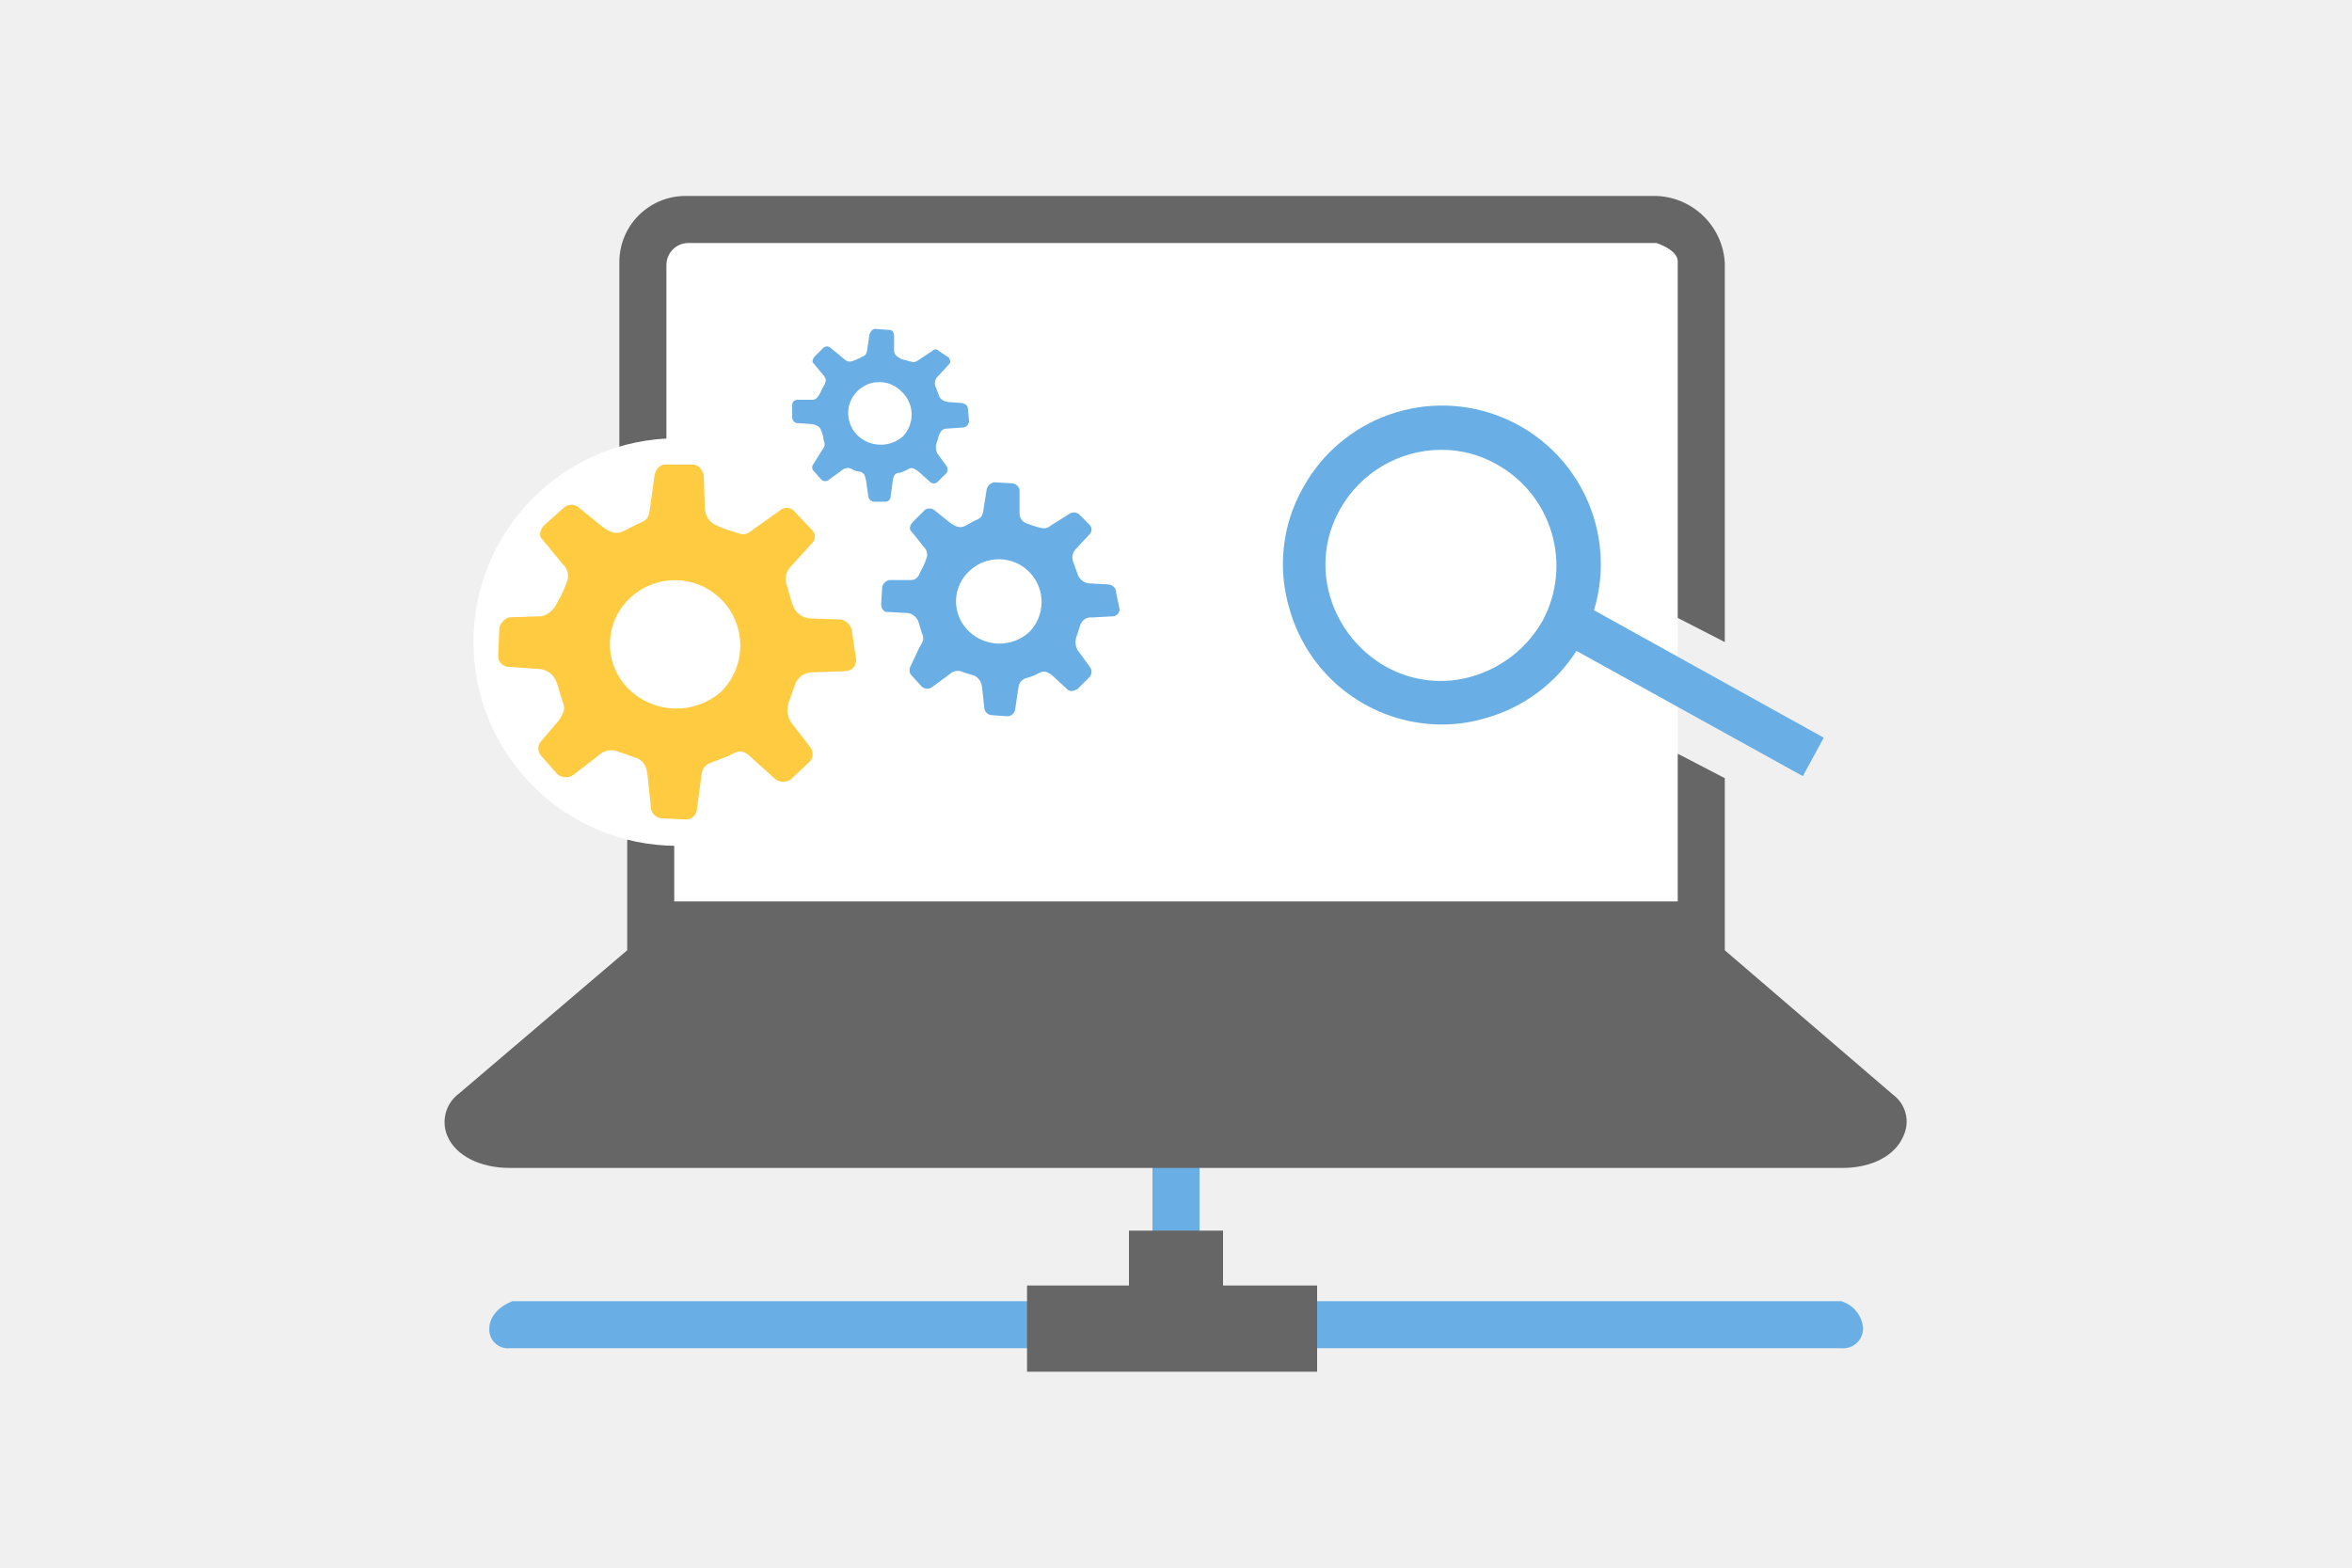
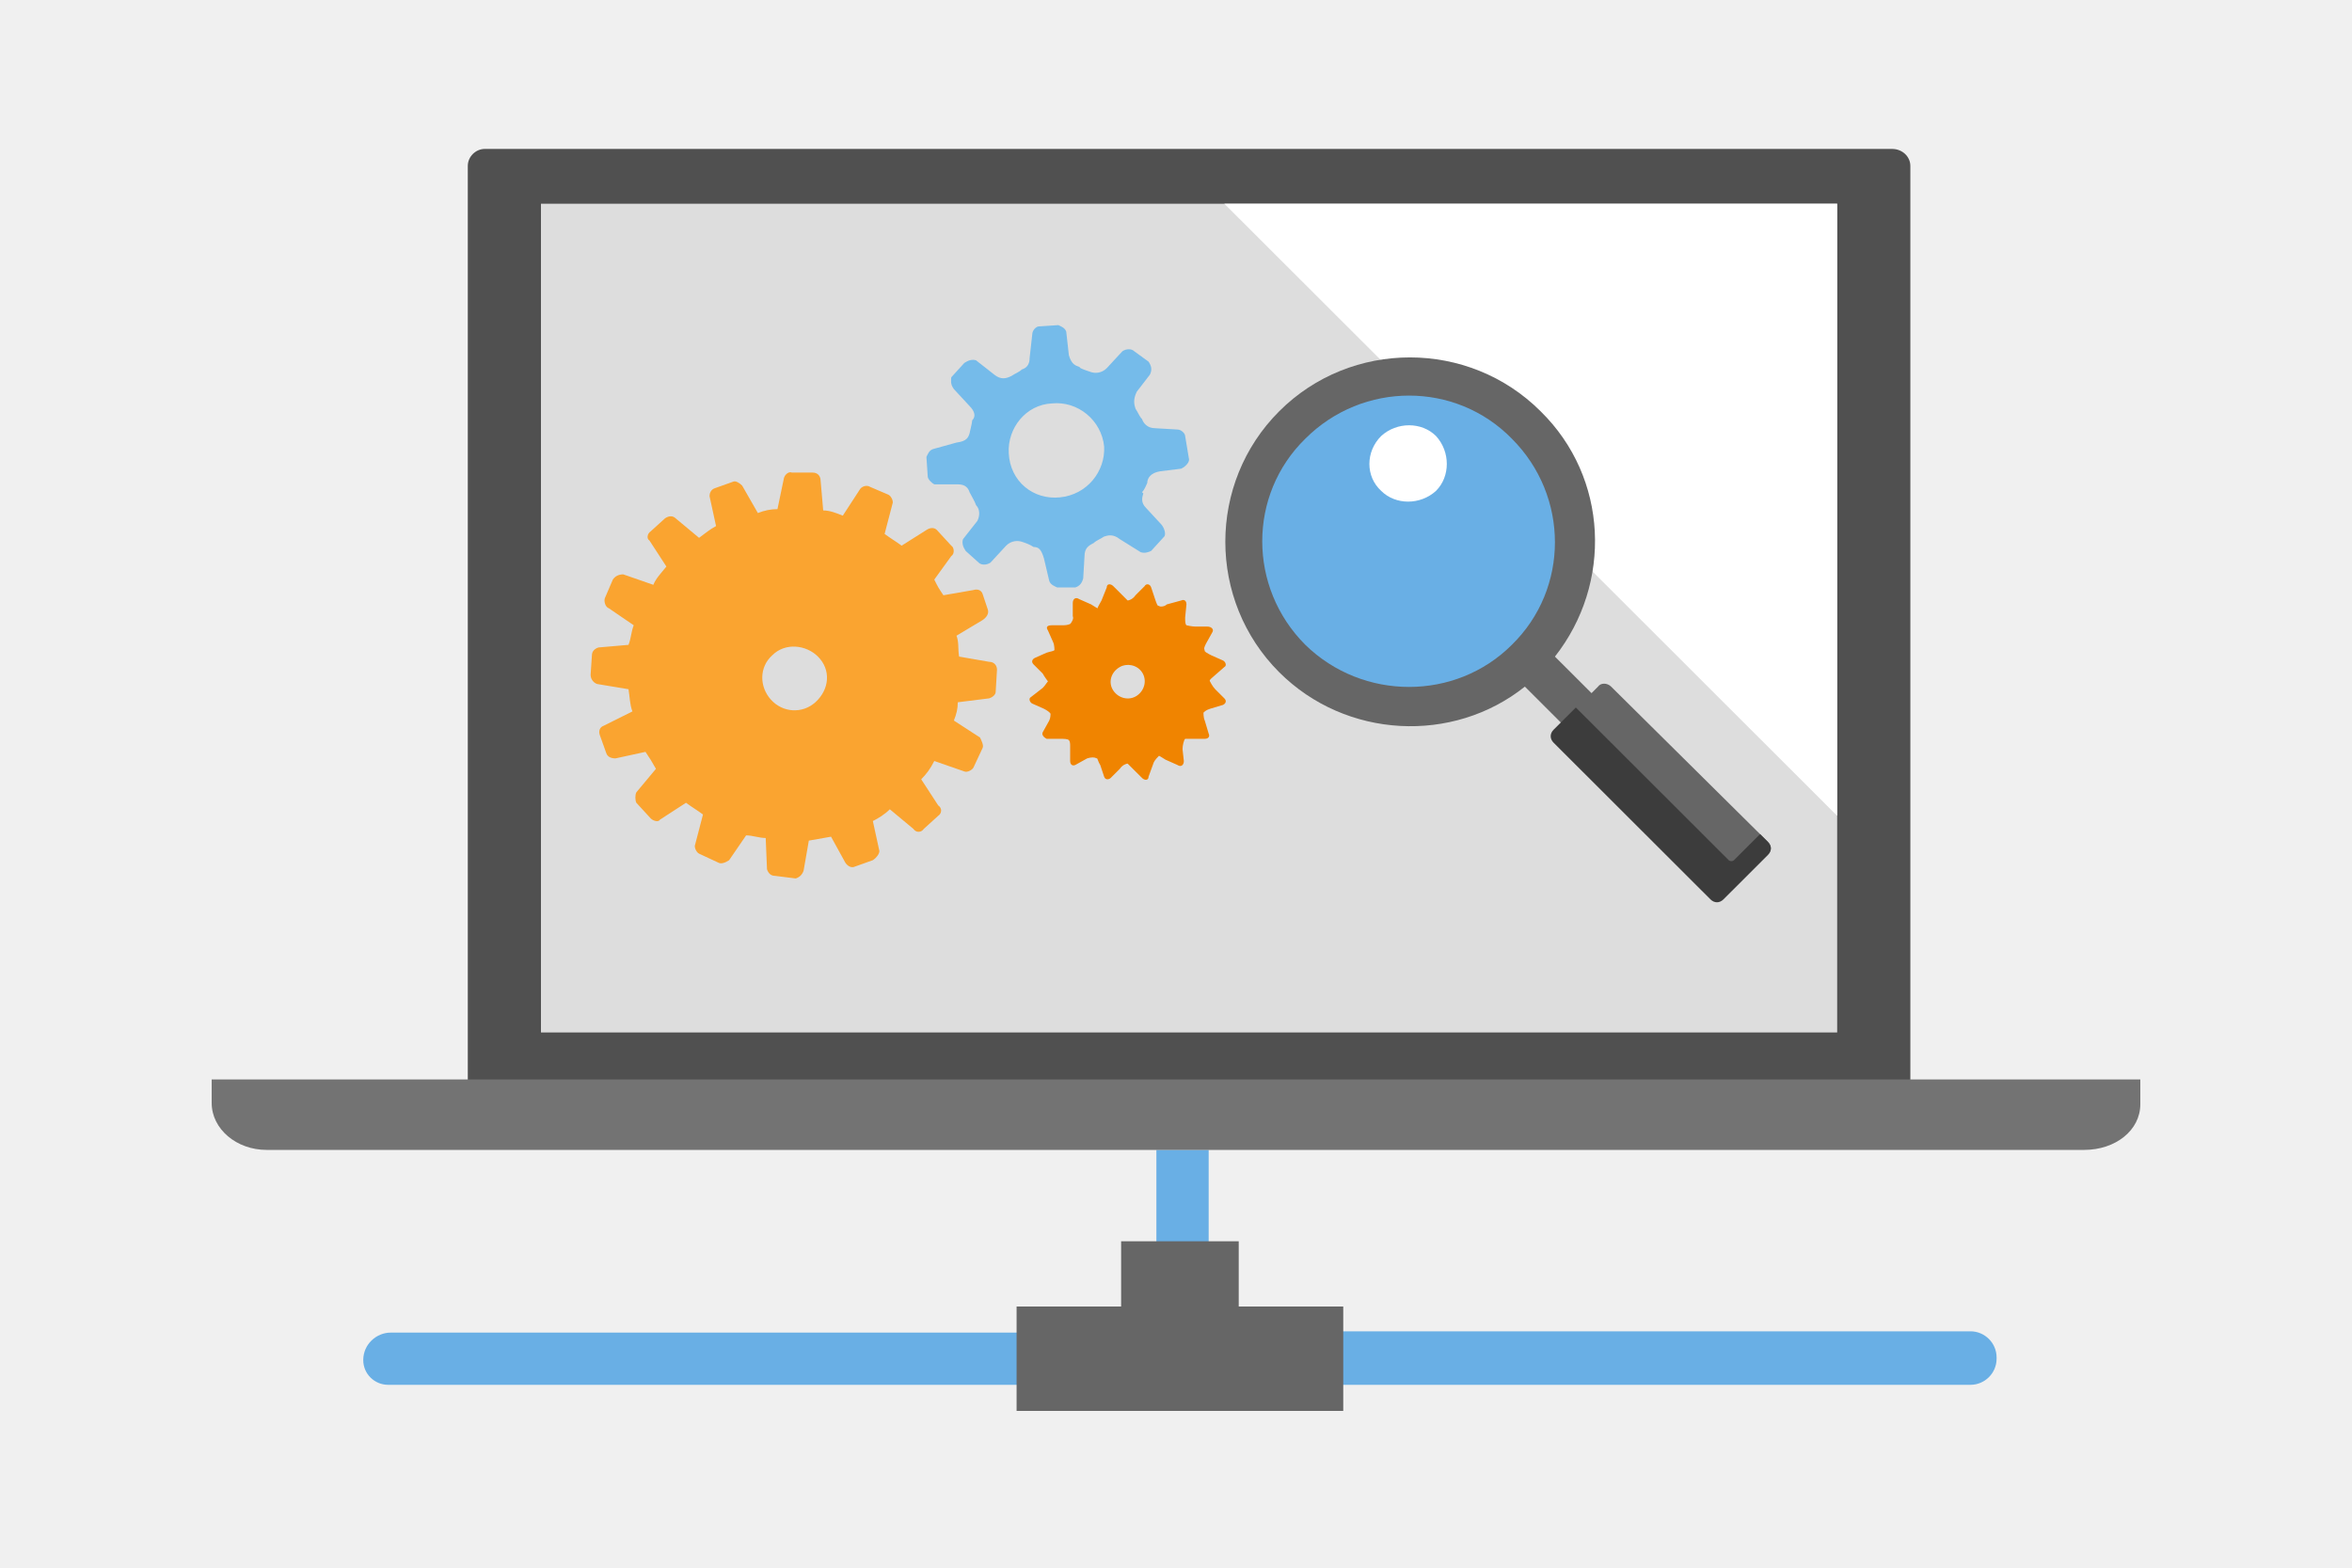
- <svg xmlns="http://www.w3.org/2000/svg" viewBox="0 0 300 200">
-   <rect x="85" y="31" width="129" height="84" fill="#fff" />
-   <path d="M153,166V147h-6v19H65.353c-1.542.589-2.944,1.851-2.944,3.533A2.388,2.388,0,0,0,65.072,172H234.839a2.538,2.538,0,0,0,2.8-2.607,3.928,3.928,0,0,0-2.8-3.393Z" fill="#69afe5" />
-   <path d="M156,164v-7H144v7H131v11h37V164Z" fill="#666" />
-   <path d="M142.377,75.683a1.083,1.083,0,0,0-.981-1.122l-2.523-.14a1.723,1.723,0,0,1-1.4-1.122c-.14-.42-.561-1.542-.561-1.542a1.585,1.585,0,0,1,.28-1.682l1.823-1.962a.849.849,0,0,0,0-1.122l-1.4-1.4a1.048,1.048,0,0,0-1.262,0l-2.243,1.4c-.7.561-.981.421-1.682.28a13.272,13.272,0,0,1-1.262-.42,1.417,1.417,0,0,1-1.121-1.542v-2.8a1.042,1.042,0,0,0-.841-.841l-2.384-.14a1.18,1.18,0,0,0-.981.981l-.42,2.663c-.141.842-.421.982-1.122,1.262-.28.141-.7.421-1.262.7-.42.14-.841.281-1.822-.42l-2.1-1.683a1.071,1.071,0,0,0-1.122,0l-1.542,1.543c-.28.28-.56.841-.28,1.121l1.682,2.1a1.341,1.341,0,0,1,.281,1.542,8.235,8.235,0,0,1-.7,1.542c-.28.7-.561,1.121-1.262,1.121h-2.8a1.265,1.265,0,0,0-.84.842l-.141,2.242c0,.421.281.982.7.982l2.664.14a1.727,1.727,0,0,1,1.4,1.121c.14.421.28.982.42,1.4.28.7.28.982-.28,1.823l-1.122,2.383a1.069,1.069,0,0,0,0,1.121l1.4,1.543a1.063,1.063,0,0,0,1.4,0l2.1-1.543a1.517,1.517,0,0,1,1.822-.28c.421.14.982.28,1.4.421a1.879,1.879,0,0,1,.981,1.542l.281,2.663a1.023,1.023,0,0,0,.981.841l1.963.141a1.025,1.025,0,0,0,.981-.842l.42-2.8a1.353,1.353,0,0,1,1.122-1.262,6.857,6.857,0,0,0,1.4-.561c.56-.28.981-.42,1.822.281l1.823,1.682c.56.561,1.121.14,1.4,0l1.542-1.542a1.048,1.048,0,0,0,0-1.262l-1.542-2.1a2.118,2.118,0,0,1-.14-1.822l.42-1.262a1.417,1.417,0,0,1,1.542-1.121l2.664-.141a.9.9,0,0,0,.841-.981Zm-11.115,4.971a5.64,5.64,0,0,1-7.71-.141,5.26,5.26,0,0,1,.14-7.71,5.454,5.454,0,0,1,7.57,7.851Zm-17.65-17.36.286-2.12c.143-.706.429-.848.857-.848a5.176,5.176,0,0,0,1-.424c.429-.282.714-.282,1.429.283l1.428,1.272a.677.677,0,0,0,1,0l1.143-1.131a.878.878,0,0,0,0-.847l-1.143-1.555a1.655,1.655,0,0,1-.143-1.413,8.875,8.875,0,0,0,.286-.989c.286-.565.429-.848,1.143-.848l2-.141c.571-.141.571-.424.714-.707l-.143-1.554c0-.565-.285-.707-.714-.848l-1.857-.141c-.714-.141-1-.424-1.143-.848s-.429-1.13-.429-1.13a1.157,1.157,0,0,1,.286-1.272l1.429-1.554c.285-.283.143-.566,0-.848l-1.286-.848a.539.539,0,0,0-.857,0l-1.714,1.13c-.572.424-.715.283-1.286.142a9.393,9.393,0,0,1-1-.283c-.429-.282-.857-.424-.857-1.13V42.663c-.143-.423-.286-.565-.572-.565l-1.857-.141c-.285,0-.571.283-.714.706l-.286,1.979c-.143.706-.285.706-.857.989a7.114,7.114,0,0,1-1,.424c-.428.141-.714.141-1.286-.424L105.9,44.359a.65.65,0,0,0-.857,0L103.9,45.49c-.143.141-.429.706-.143.847l1.286,1.555c.428.565.286.706.143,1.13a8.276,8.276,0,0,0-.572,1.131c-.285.423-.428.847-1,.847h-2c-.428.142-.571.283-.571.707v1.554c0,.283.286.707.571.707l2,.141c.715.141,1,.424,1.143.848a3.291,3.291,0,0,1,.286,1.13c.143.565.286.707-.143,1.272L103.755,59.2a.633.633,0,0,0,0,.848l1,1.13a.7.7,0,0,0,1,0l1.572-1.13a1.108,1.108,0,0,1,1.428-.142,2.659,2.659,0,0,0,1,.283c.429.141.572.424.714,1.13l.286,1.979a.761.761,0,0,0,.714.706H112.9A.663.663,0,0,0,113.612,63.294Zm-4.218-7.733A3.965,3.965,0,1,1,115,49.954a4.019,4.019,0,0,1,.14,5.747A4.3,4.3,0,0,1,109.394,55.561Z" fill="#69afe5" />
-   <path d="M203.317,77.851A20.245,20.245,0,0,0,166.168,62.29a19.769,19.769,0,0,0-1.682,15.421A20.213,20.213,0,0,0,183.972,92.43a19.416,19.416,0,0,0,5.607-.841,20.184,20.184,0,0,0,11.5-8.551l28.878,15.981,2.664-4.906Zm-6.588,1.4a15.207,15.207,0,0,1-8.832,7.009A14.289,14.289,0,0,1,176.682,85a15.2,15.2,0,0,1-7.009-8.832,14.287,14.287,0,0,1,1.262-11.214,14.842,14.842,0,0,1,12.9-7.57,14.143,14.143,0,0,1,7.009,1.822A14.814,14.814,0,0,1,196.729,79.253Z" fill="#69afe5" />
-   <path d="M242.8,144.892c-1.049,2.55-4.049,4.108-7.8,4.108H65c-3.75,0-6.9-1.558-7.95-4.108a4.528,4.528,0,0,1,1.5-5.384L80,121.233v-16.15l6,2.834V115H214V96.158l6,3.117v21.958l21.448,18.417A4.272,4.272,0,0,1,242.8,144.892ZM85,33.8A2.813,2.813,0,0,1,87.8,31H211.269s2.8.869,2.731,2.411V78.832l6,3.084V33.551A9.064,9.064,0,0,0,211.269,25H87.411A8.436,8.436,0,0,0,79,33.411V60.7l6-2.1Z" fill="#666" />
-   <circle cx="86.389" cy="81.91" r="26" fill="#fff" />
-   <path d="M108.689,80.719a1.818,1.818,0,0,0-1.4-1.683l-3.925-.14a2.5,2.5,0,0,1-2.243-1.682c-.28-.7-.7-2.383-.7-2.383a2.246,2.246,0,0,1,.421-2.524l2.8-3.084a1.155,1.155,0,0,0-.14-1.682l-2.244-2.383a1.308,1.308,0,0,0-1.822,0l-3.365,2.383c-.981.841-1.4.7-2.523.28a10.892,10.892,0,0,1-1.962-.7A2.486,2.486,0,0,1,89.9,64.737l-.14-4.206c-.28-.7-.561-1.121-1.261-1.261H84.858c-.7,0-1.262.561-1.4,1.542L82.9,64.877c-.14,1.4-.561,1.542-1.542,1.963l-1.963.981c-.7.281-1.4.281-2.663-.7L73.643,64.6a1.47,1.47,0,0,0-1.683.14L69.437,66.98c-.421.421-.841,1.262-.281,1.822l2.664,3.225a2.016,2.016,0,0,1,.421,2.383,12.809,12.809,0,0,1-1.122,2.383,3.134,3.134,0,0,1-1.963,1.823l-4.205.14a1.83,1.83,0,0,0-1.262,1.4l-.14,3.364a1.388,1.388,0,0,0,1.122,1.542l4.065.281a2.5,2.5,0,0,1,2.243,1.682c.28.7.421,1.4.7,2.243.42,1.121.42,1.4-.421,2.664l-2.383,2.8a1.442,1.442,0,0,0,.14,1.682l2.1,2.383a1.674,1.674,0,0,0,2.1,0l3.084-2.383a2.349,2.349,0,0,1,2.8-.42c.7.14,1.4.561,2.1.7.7.28,1.261.841,1.4,2.243l.421,4.065a1.485,1.485,0,0,0,1.4,1.4l2.944.14a1.413,1.413,0,0,0,1.542-1.4l.561-4.2c.14-1.4.981-1.542,1.682-1.823,0,0,1.542-.56,2.1-.841.981-.56,1.542-.7,2.8.561l2.8,2.523a1.639,1.639,0,0,0,2.1,0l2.383-2.243a1.469,1.469,0,0,0,0-1.822l-2.383-3.084a2.919,2.919,0,0,1-.28-2.8c.28-.7.42-1.262.7-1.962a2.355,2.355,0,0,1,2.383-1.683l4.065-.14c1.122-.14,1.262-.7,1.4-1.4Zm-16.682,7.5a8.658,8.658,0,0,1-11.776-.28,8.024,8.024,0,0,1,.281-11.776,8.334,8.334,0,0,1,11.5,12.056Z" fill="#ffcb40" />
+ <svg xmlns="http://www.w3.org/2000/svg" width="300" height="200" viewBox="0 0 300 200" fill="none">
+   <path d="M154.167 170.01V146.701H147.5V170.01H49.833C48 170.01 46.333 171.509 46.333 173.507C46.333 175.338 47.833 176.67 49.5 176.67H251.333C253.167 176.67 254.667 175.172 254.667 173.34V173.174C254.667 171.342 253.167 169.844 251.333 169.844H154.167V170.01Z" fill="#69AFE5" />
+   <path d="M158 166.68V158.356H143V166.68H129.667V180H171.333V166.68H158Z" fill="#666666" />
+   <path d="M243.667 21.164V141.207C243.667 142.372 242.667 143.371 241.5 143.371H61.833C60.667 143.371 59.667 142.372 59.667 141.207V21.164C59.667 19.999 60.667 19 61.833 19H241.333C242.667 19 243.667 19.999 243.667 21.164Z" fill="#505050" />
+   <path d="M234.333 25.993H69V131.717H234.333V25.993Z" fill="#DDDDDD" />
+   <path d="M34 146.701H265.833C269.833 146.701 273 144.204 273 140.874V137.71H27V140.707C27 144.037 30.167 146.701 34 146.701Z" fill="#737373" />
+   <path d="M133.833 74.11C134 74.609 134.5 74.776 134.833 74.942H137.167C137.667 74.776 138 74.443 138.167 73.777L138.333 70.946C138.333 69.947 138.833 69.614 139.5 69.281C139.833 68.948 140.333 68.782 140.833 68.449C141.333 68.282 142 68.116 142.833 68.782L145.5 70.447C146 70.613 146.5 70.447 146.833 70.28L148.5 68.449C148.667 68.282 148.667 67.616 148.167 66.95L146.167 64.786C145.5 64.12 145.667 63.454 145.833 62.955L145.667 62.788C146 62.455 146.167 61.956 146.333 61.623C146.333 60.957 146.833 60.291 148 60.124L150.667 59.791C151.333 59.458 151.667 58.959 151.667 58.626L151.167 55.629C151.167 55.296 150.667 54.796 150.167 54.796L147.333 54.63C146.333 54.63 145.833 53.964 145.667 53.464C145.333 53.131 145.167 52.632 144.833 52.132C144.667 51.633 144.5 50.967 145 49.968L146.667 47.803C147 47.138 146.833 46.638 146.5 46.139L144.667 44.807C144.333 44.474 143.667 44.474 143.167 44.807L141.167 46.971C140.5 47.637 139.667 47.637 139.167 47.471C138.667 47.304 138.167 47.138 137.833 46.971L137.667 46.805C137.167 46.638 136.667 46.472 136.333 45.306L136 42.309C135.833 41.81 135.333 41.643 135 41.477L132.5 41.643C132.167 41.643 131.667 42.143 131.667 42.642L131.333 45.639C131.333 46.638 130.833 46.971 130.333 47.138C130 47.471 129.5 47.637 129 47.97C128.333 48.303 127.667 48.469 126.833 47.803L124.5 45.972C124 45.806 123.5 45.972 123 46.305L121.333 48.136C121.333 48.469 121.167 48.969 121.667 49.635L123.667 51.799C124.333 52.465 124.5 53.131 124 53.631C124 53.964 123.833 54.463 123.667 55.296C123.5 55.795 123.333 56.295 122 56.461L119 57.294C118.5 57.46 118.333 57.96 118.167 58.293L118.333 60.79C118.333 61.123 118.833 61.623 119.167 61.789H122.167C123.167 61.789 123.5 62.288 123.667 62.788C124 63.454 124.333 63.953 124.5 64.453C125 64.952 125 65.785 124.667 66.451L122.833 68.782C122.667 69.281 122.833 69.781 123.167 70.28L124.833 71.779C125.167 72.112 125.833 72.112 126.333 71.779L128.333 69.614C129 68.948 129.833 68.948 130.333 69.115C130.833 69.281 131.333 69.448 131.833 69.781C132.5 69.781 132.833 70.114 133.167 71.279L133.833 74.11ZM140.833 56.961C141 60.124 138.667 63.121 135.167 63.454C131.833 63.787 128.833 61.456 128.667 57.793C128.5 54.63 130.833 51.633 134.167 51.466C137.5 51.133 140.5 53.631 140.833 56.961Z" fill="#75BBEA" />
+   <path d="M148.833 77.106C148.5 77.439 147.833 77.439 147.833 77.273C147.667 77.439 147.5 76.94 147.333 76.441L146.833 74.942C146.667 74.443 146.167 74.443 146 74.776L144.833 75.941C144.5 76.441 144 76.607 143.833 76.607L143.167 75.941L142 74.776C141.667 74.443 141.167 74.443 141.167 74.942L140.5 76.607C140.333 76.94 140 77.439 140 77.606C140 77.606 139.667 77.439 139.167 77.106L137.667 76.441C137.167 76.108 136.833 76.441 136.833 76.94V78.605C137 78.938 136.667 79.437 136.5 79.604C136.5 79.604 136.167 79.77 135.667 79.77H134.167C133.667 79.77 133.333 79.937 133.667 80.436L134.333 81.935C134.5 82.268 134.5 82.934 134.5 82.934C134.333 83.1 134 83.1 133.5 83.267L132 83.933C131.667 84.099 131.5 84.432 131.833 84.765L133 85.931C133.167 86.264 133.667 86.93 133.667 86.93C133.5 87.096 133.333 87.429 133 87.762L131.5 88.928C131.167 89.094 131.333 89.594 131.667 89.76L133.167 90.426C133.5 90.593 134 90.925 134 91.092C134 91.092 134 91.591 133.833 91.924L133 93.423C132.833 93.756 133.167 94.089 133.5 94.255H135.167C135.667 94.255 136.167 94.255 136.333 94.422C136.5 94.588 136.5 94.921 136.5 95.254V97.086C136.5 97.585 136.833 97.752 137.167 97.585L138.667 96.753C139.167 96.586 139.667 96.586 139.833 96.753C140 96.586 140 97.086 140.333 97.585L140.833 99.084C141 99.583 141.5 99.417 141.667 99.25L142.833 98.085C143.167 97.585 143.667 97.419 143.833 97.419L144.5 98.085L145.667 99.25C146 99.583 146.5 99.583 146.5 99.084L147.167 97.252C147.333 96.919 147.667 96.586 147.833 96.42C147.833 96.42 148.167 96.586 148.667 96.919L150.167 97.585C150.667 97.918 151 97.585 151 97.086L150.833 95.587C150.833 95.088 151 94.422 151.167 94.255C151.167 94.255 151.667 94.255 152.167 94.255H153.667C154.167 94.255 154.333 93.922 154.167 93.589L153.667 91.924C153.5 91.591 153.5 90.925 153.5 90.925C153.667 90.759 153.833 90.593 154.333 90.426L156 89.927C156.333 89.76 156.5 89.427 156.167 89.094L155 87.929C154.667 87.596 154.333 86.93 154.333 86.93C154.167 86.763 154.667 86.43 154.833 86.264L156.167 85.098C156.5 84.932 156.333 84.432 156 84.266L154.5 83.6C154.167 83.433 153.5 83.1 153.667 82.934C153.5 82.767 153.667 82.434 153.833 82.101L154.667 80.603C154.833 80.27 154.5 79.937 154 79.937H152.5C152 79.937 151.333 79.77 151.333 79.77C151.167 79.604 151.167 79.271 151.167 78.772L151.333 77.106C151.333 76.607 151 76.441 150.667 76.607L148.833 77.106ZM145.667 85.764C146.333 86.763 146 88.095 145 88.761C144 89.427 142.667 89.094 142 88.095C141.333 87.096 141.667 85.764 142.833 85.098C143.667 84.599 145 84.765 145.667 85.764Z" fill="#F08400" />
+   <path d="M121.333 70.946C121.833 70.613 121.667 69.781 121.333 69.614L119.5 67.616C119.167 67.283 118.667 67.283 118.167 67.616L115 69.614C114.333 69.115 113.5 68.615 112.833 68.116L113.833 64.287C114 63.953 113.667 63.288 113.333 63.121L111 62.122C110.5 61.789 109.833 62.122 109.667 62.455L107.5 65.785C106.667 65.452 105.833 65.119 105 65.119L104.667 61.29C104.667 60.79 104.333 60.291 103.667 60.291H101C100.667 60.124 100.167 60.457 100 60.957L99.167 64.953C98.333 64.953 97.5 65.119 96.667 65.452L94.667 61.956C94.333 61.623 93.833 61.29 93.5 61.456L91.167 62.289C90.667 62.455 90.5 62.955 90.5 63.288L91.333 67.117C90.667 67.45 89.833 68.116 89.167 68.615L86.167 66.118C85.833 65.785 85.333 65.785 84.833 66.118L83 67.783C82.5 68.116 82.5 68.782 82.833 68.948L85 72.278C84.333 73.111 83.667 73.777 83.333 74.609L79.5 73.277C79 73.277 78.5 73.444 78.167 73.943L77.167 76.274C77 76.607 77.167 77.439 77.667 77.606L80.833 79.77C80.5 80.603 80.5 81.435 80.167 82.268L76.333 82.601C75.833 82.767 75.5 83.1 75.5 83.6L75.333 86.097C75.333 86.597 75.667 87.096 76.167 87.263L80.167 87.929C80.333 88.928 80.333 89.927 80.667 90.759L77 92.591C76.5 92.757 76.333 93.257 76.5 93.756L77.333 96.087C77.5 96.586 78 96.753 78.5 96.753L82.333 95.92C83 96.919 83 96.919 83.667 98.085L81.167 101.082C81 101.415 81 102.081 81.167 102.414L83 104.412C83.333 104.745 84 104.911 84.167 104.578L87.5 102.414C88.167 102.913 89 103.413 89.667 103.912L88.667 107.741C88.5 108.074 88.833 108.74 89.167 108.907L91.667 110.072C92 110.239 92.5 110.072 93 109.739L95.167 106.576C96 106.576 96.833 106.909 97.667 106.909L97.833 110.905C98 111.404 98.333 111.737 98.833 111.737L101.5 112.07C102 111.904 102.333 111.571 102.5 111.071L103.167 107.242C104.167 107.076 105 106.909 106 106.743L107.833 110.072C108.167 110.572 108.667 110.738 109 110.572L111.333 109.739C111.833 109.406 112.167 108.907 112.167 108.574L111.333 104.745C112 104.412 112.833 103.912 113.5 103.246L116.5 105.744C116.833 106.243 117.5 106.243 117.833 105.744L119.667 104.079C120.167 103.746 120.167 103.08 119.667 102.747L117.5 99.417C118.167 98.751 118.667 98.085 119.167 97.086L123 98.418C123.333 98.584 124 98.251 124.167 97.918L125.333 95.421C125.5 95.088 125.167 94.422 125 94.089L121.667 91.924C122 91.092 122.167 90.426 122.167 89.594L126.167 89.094C126.667 88.928 127 88.595 127 88.262L127.167 85.431C127.167 84.932 126.833 84.432 126.167 84.432L122.333 83.766C122.167 82.767 122.333 81.935 122 81.102L125.333 79.105C125.833 78.772 126.167 78.272 126 77.772L125.333 75.775C125.167 75.275 124.667 75.109 124.167 75.275L120.333 75.941C119.667 74.942 119.667 74.942 119.167 73.943L121.333 70.946ZM104.333 83.766C106 85.431 105.833 87.929 104 89.594C102.333 91.092 99.833 90.926 98.333 89.261C96.833 87.596 96.833 85.098 98.5 83.6C100.167 81.935 102.833 82.268 104.333 83.766Z" fill="#FAA430" />
+   <path d="M234.333 104.079V25.993H156.167L234.333 104.079Z" fill="white" />
+   <path d="M165.167 83.6C173.333 91.758 186.333 91.758 194.5 83.6C202.666 75.442 202.666 62.455 194.5 54.297C186.333 46.139 173.333 46.139 165.167 54.297C157 62.455 157 75.608 165.167 83.6Z" fill="#69AFE5" />
+   <path d="M225.5 107.409L205.5 87.596C205 87.096 204.166 87.096 203.833 87.596L203 88.428L198.333 83.766C205.667 74.443 205.166 60.957 196.5 52.465C187.333 43.308 172.333 43.308 163.167 52.465C154 61.623 154 76.607 163.167 85.764C171.666 94.255 185.333 94.921 194.5 87.596L199.167 92.257L198.333 93.09C197.833 93.59 197.833 94.422 198.333 94.755L218.166 114.568C218.666 115.067 219.5 115.067 219.833 114.568L225.5 108.907C226 108.574 226 107.908 225.5 107.409ZM166.5 82.268C159.167 74.942 159.167 63.121 166.5 55.962C173.833 48.636 185.667 48.636 192.833 55.962C200.166 63.288 200.166 75.109 192.833 82.268C185.667 89.427 173.833 89.427 166.5 82.268Z" fill="#666666" />
+   <path d="M176.167 62.621C178 64.453 181.167 64.453 183.167 62.621C185 60.79 185 57.627 183.167 55.629C181.333 53.797 178.167 53.797 176.167 55.629C174.167 57.627 174.167 60.79 176.167 62.621Z" fill="white" />
+   <path d="M198.167 93.09L201 90.26L220.5 109.739C220.667 109.906 221 109.906 221.167 109.739L224.5 106.41L225.5 107.408C226 107.908 226 108.574 225.5 109.073L219.833 114.734C219.333 115.234 218.667 115.234 218.167 114.734L198.167 94.755C197.667 94.255 197.667 93.59 198.167 93.09Z" fill="#3C3C3C" />
</svg>
